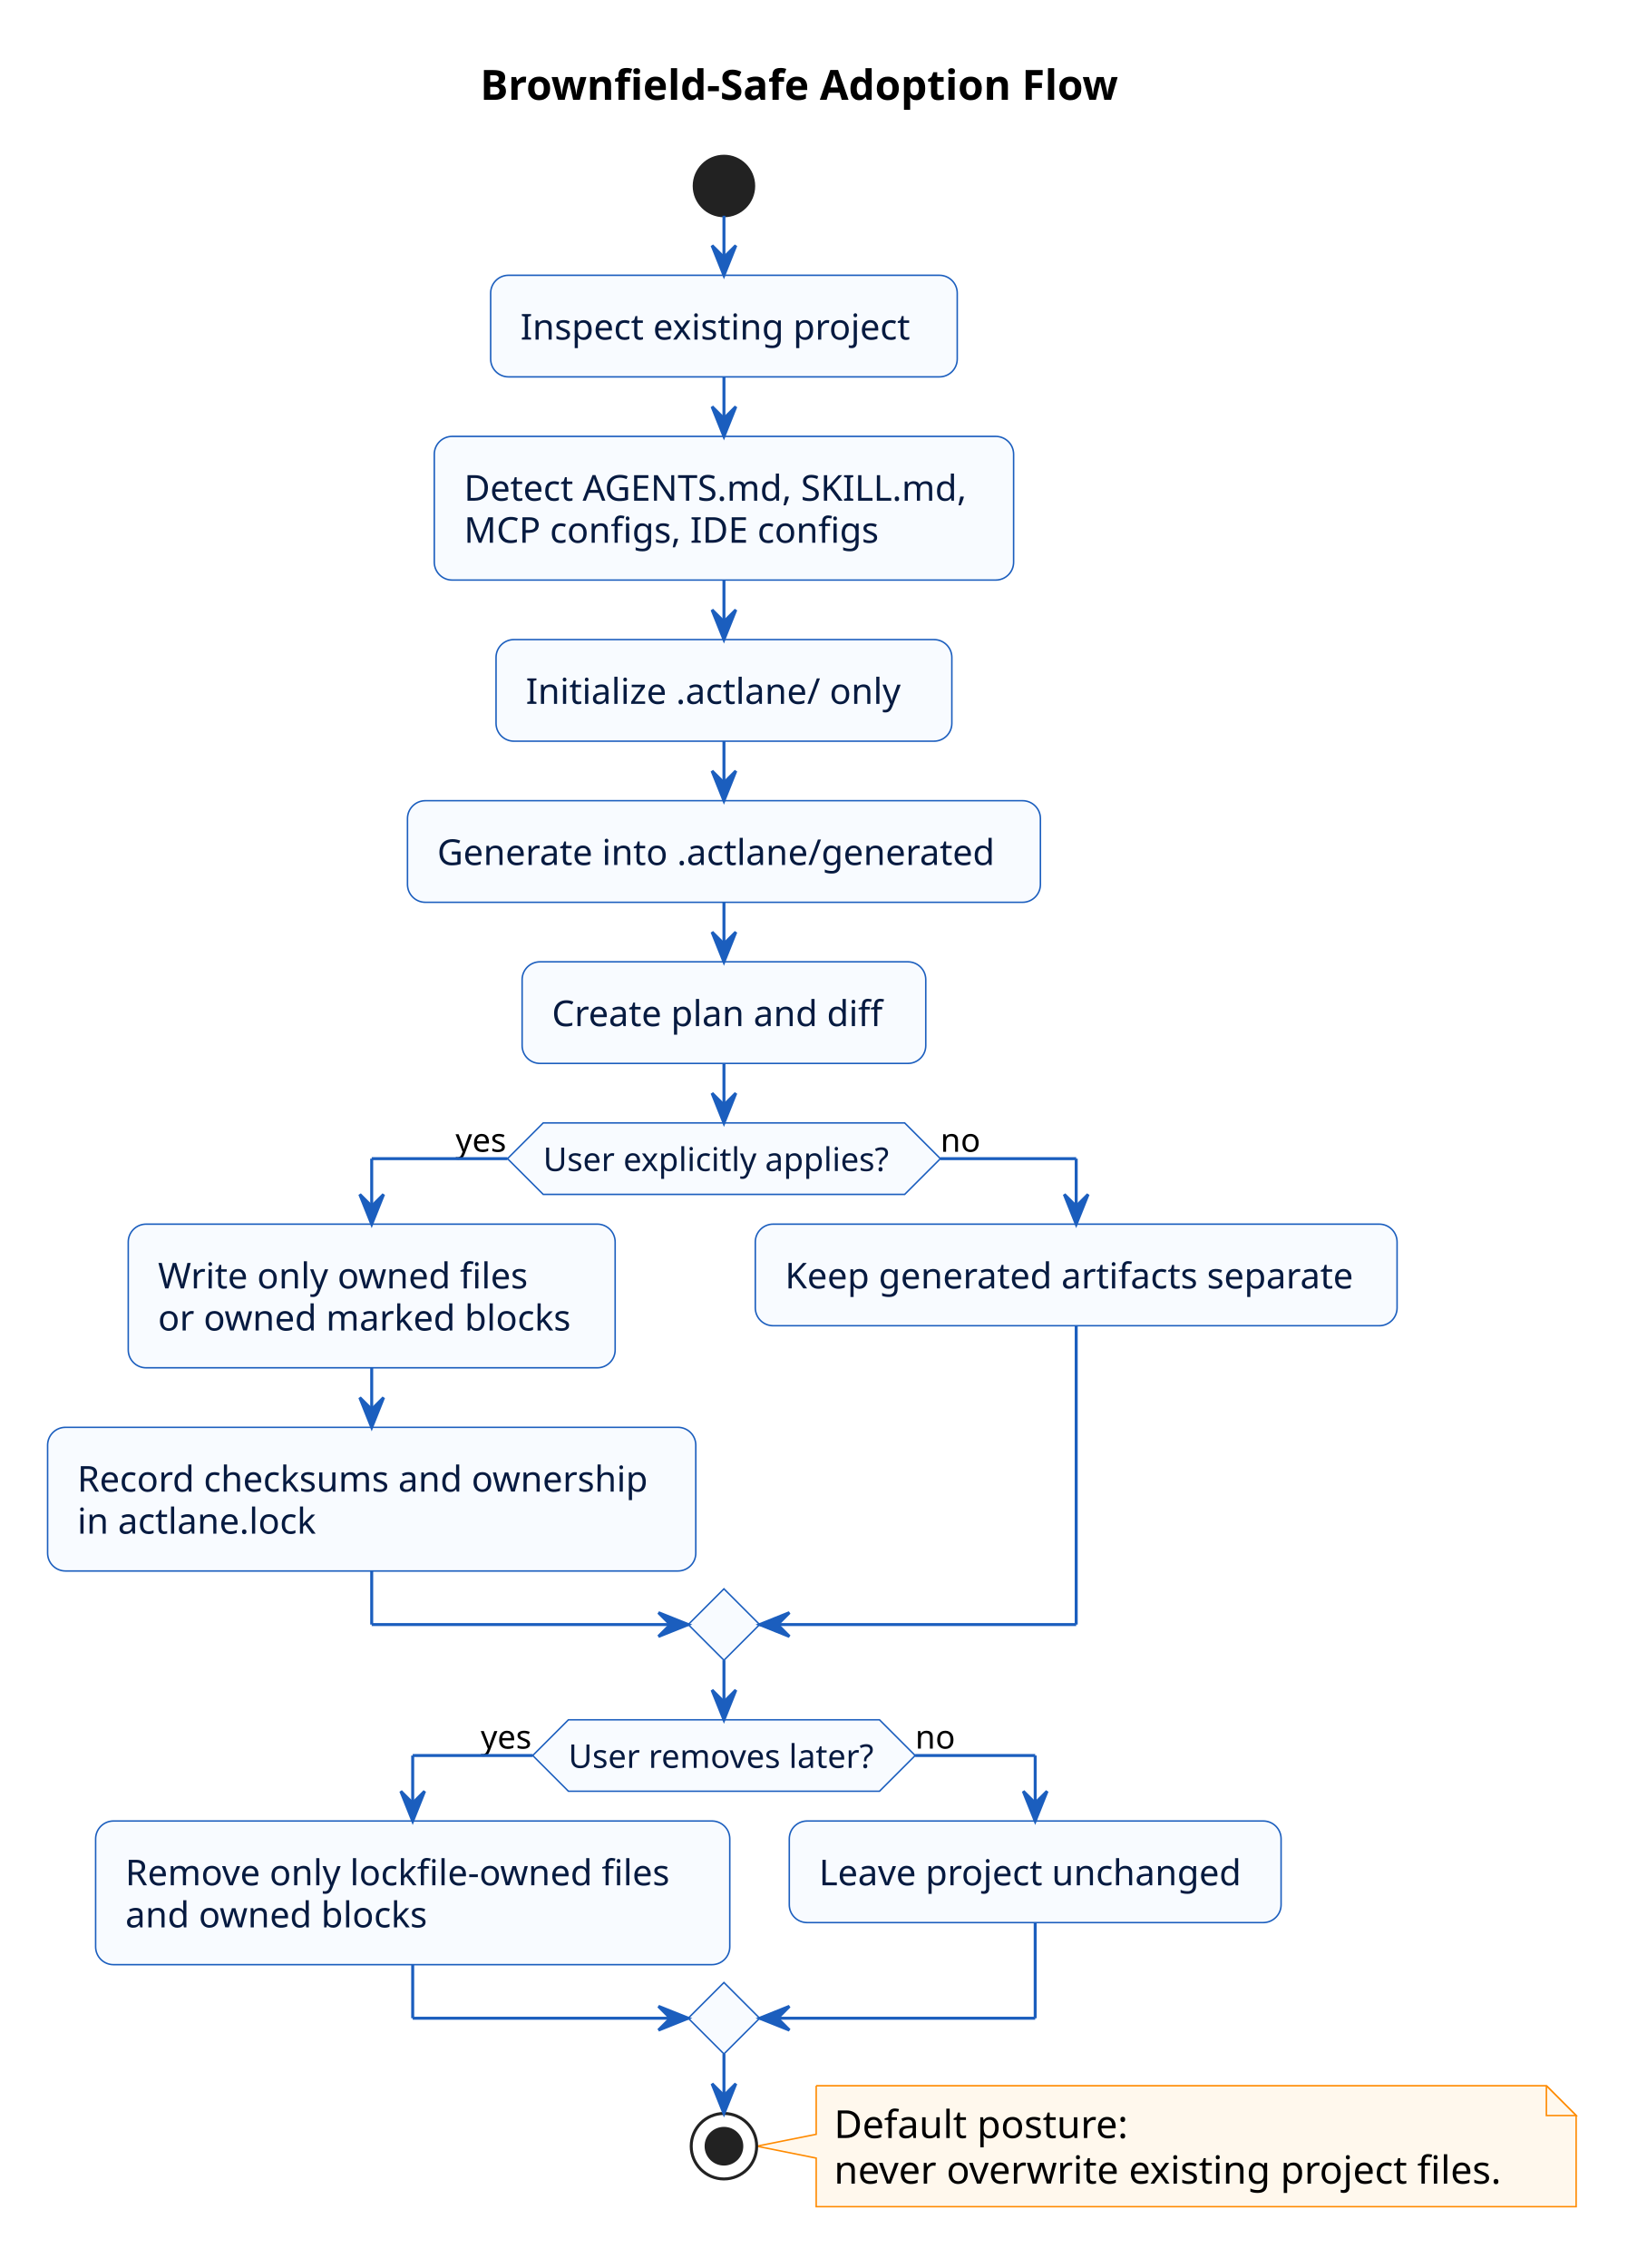
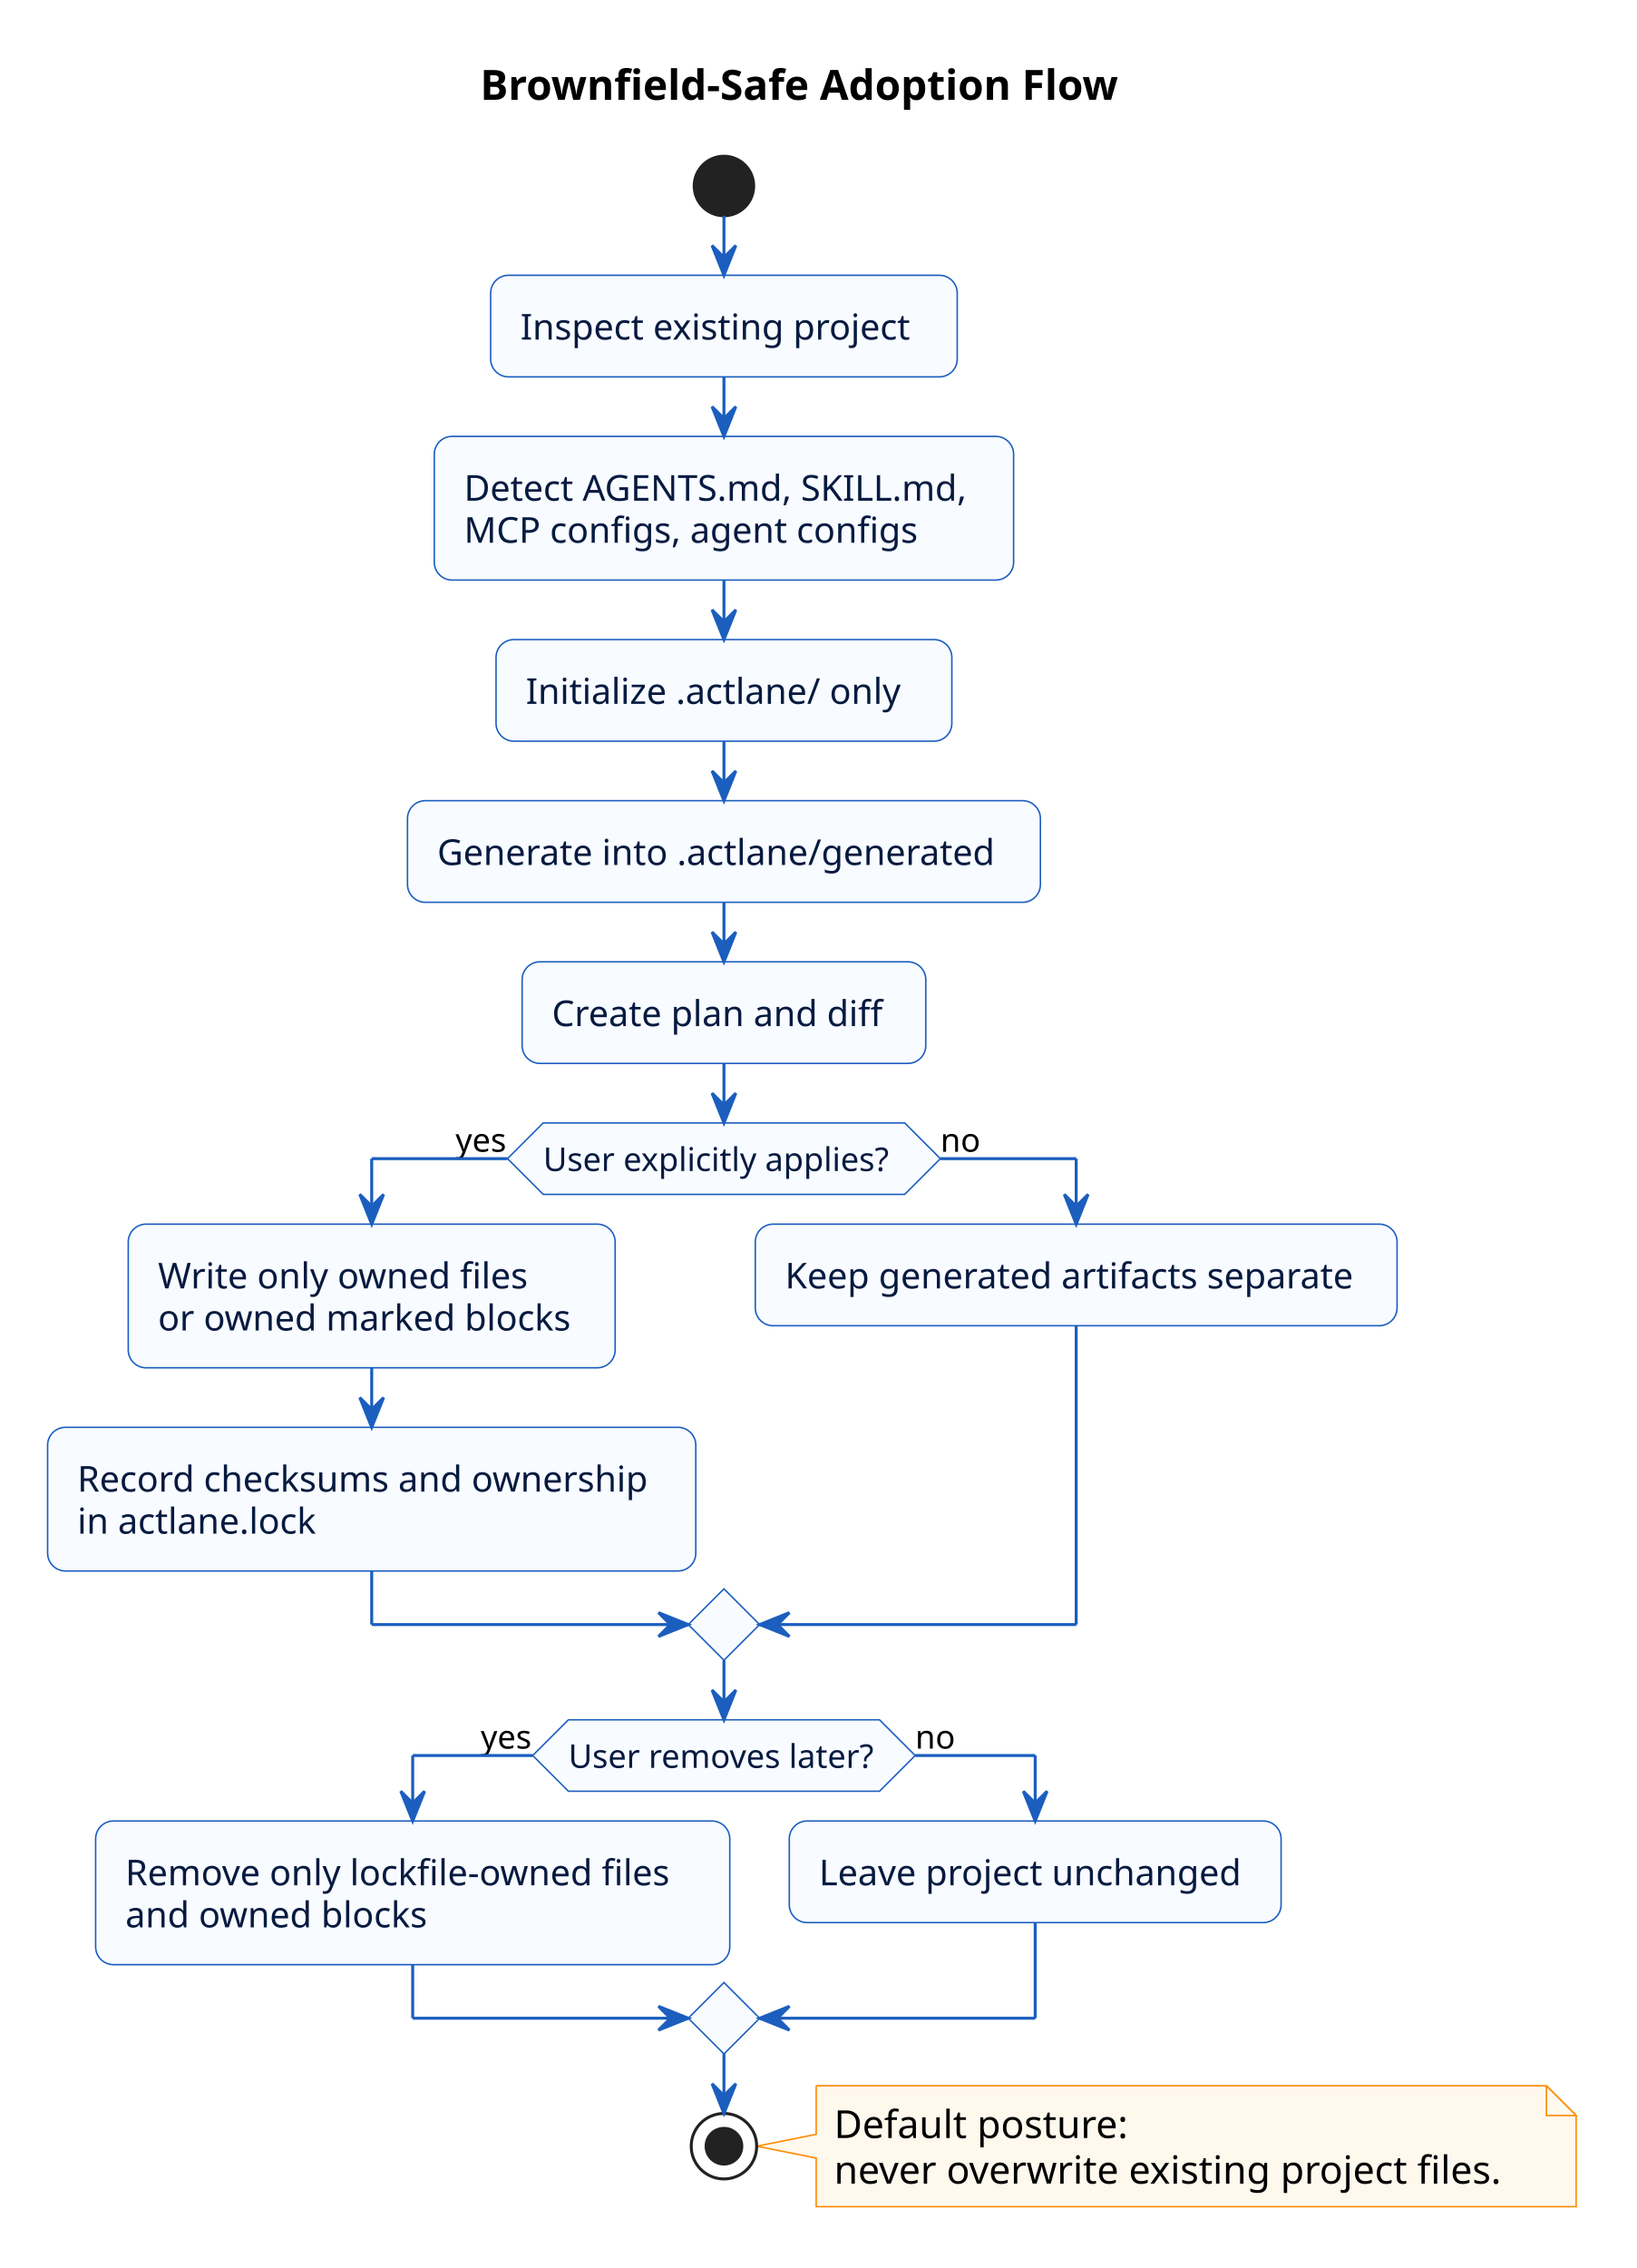
<svg xmlns="http://www.w3.org/2000/svg" contentStyleType="text/css" data-diagram-type="ACTIVITY" height="762px" preserveAspectRatio="none" style="width:550px;height:762px;background:#FFFFFF;" version="1.1" viewBox="0 0 550 762" width="550px" zoomAndPan="magnify">
  <defs />
  <g>
    <g class="title" data-source-line="11">
      <text fill="#000000" font-family="sans-serif" font-size="14" font-weight="700" lengthAdjust="spacing" textLength="225.969" x="161.371" y="33.535">Brownfield-Safe Adoption Flow</text>
    </g>
    <ellipse cx="243.304" cy="62.488" fill="#222222" rx="10" ry="10" style="stroke:#222222;stroke-width:1;" />
    <rect fill="#F8FBFF" height="34.133" rx="6" ry="6" style="stroke:#1B5EBE;stroke-width:0.5;" width="156.81" x="164.899" y="92.488" />
    <text fill="#061A40" font-family="sans-serif" font-size="12" lengthAdjust="spacing" textLength="136.81" x="174.899" y="114.09">Inspect existing project</text>
    <rect fill="#F8FBFF" height="48.266" rx="6" ry="6" style="stroke:#1B5EBE;stroke-width:0.5;" width="194.697" x="145.956" y="146.621" />
    <text fill="#061A40" font-family="sans-serif" font-size="12" lengthAdjust="spacing" textLength="174.697" x="155.956" y="168.223">Detect AGENTS.md, SKILL.md,</text>
-     <text fill="#061A40" font-family="sans-serif" font-size="12" lengthAdjust="spacing" textLength="144.299" x="155.956" y="182.356">MCP configs, IDE configs</text>
+     <text fill="#061A40" font-family="sans-serif" font-size="12" lengthAdjust="spacing" textLength="158.08" x="155.956" y="182.356">MCP configs, agent configs</text>
    <rect fill="#F8FBFF" height="34.133" rx="6" ry="6" style="stroke:#1B5EBE;stroke-width:0.5;" width="153.19" x="166.709" y="214.887" />
    <text fill="#061A40" font-family="sans-serif" font-size="12" lengthAdjust="spacing" textLength="133.19" x="176.709" y="236.488">Initialize .actlane/ only</text>
    <rect fill="#F8FBFF" height="34.133" rx="6" ry="6" style="stroke:#1B5EBE;stroke-width:0.5;" width="212.715" x="136.947" y="269.019" />
    <text fill="#061A40" font-family="sans-serif" font-size="12" lengthAdjust="spacing" textLength="192.715" x="146.947" y="290.621">Generate into .actlane/generated</text>
    <rect fill="#F8FBFF" height="34.133" rx="6" ry="6" style="stroke:#1B5EBE;stroke-width:0.5;" width="135.658" x="175.475" y="323.152" />
    <text fill="#061A40" font-family="sans-serif" font-size="12" lengthAdjust="spacing" textLength="115.658" x="185.475" y="344.754">Create plan and diff</text>
    <polygon fill="#F8FBFF" points="182.56,377.285,304.049,377.285,316.049,389.285,304.049,401.285,182.56,401.285,170.56,389.285,182.56,377.285" style="stroke:#1B5EBE;stroke-width:0.5;" />
    <text fill="#061A40" font-family="sans-serif" font-size="11" lengthAdjust="spacing" textLength="121.489" x="182.56" y="393.442">User explicitly applies?</text>
    <text fill="#000000" font-family="sans-serif" font-size="11" lengthAdjust="spacing" textLength="17.483" x="153.077" y="386.965">yes</text>
    <text fill="#000000" font-family="sans-serif" font-size="11" lengthAdjust="spacing" textLength="13.584" x="316.049" y="386.965">no</text>
    <rect fill="#F8FBFF" height="48.266" rx="6" ry="6" style="stroke:#1B5EBE;stroke-width:0.5;" width="163.637" x="43.102" y="411.285" />
    <text fill="#061A40" font-family="sans-serif" font-size="12" lengthAdjust="spacing" textLength="128.221" x="53.102" y="432.887">Write only owned files</text>
    <text fill="#061A40" font-family="sans-serif" font-size="12" lengthAdjust="spacing" textLength="143.637" x="53.102" y="447.019">or owned marked blocks</text>
    <rect fill="#F8FBFF" height="48.266" rx="6" ry="6" style="stroke:#1B5EBE;stroke-width:0.5;" width="217.842" x="16" y="479.551" />
    <text fill="#061A40" font-family="sans-serif" font-size="12" lengthAdjust="spacing" textLength="197.842" x="26" y="501.152">Record checksums and ownership</text>
    <text fill="#061A40" font-family="sans-serif" font-size="12" lengthAdjust="spacing" textLength="84" x="26" y="515.285">in actlane.lock</text>
    <rect fill="#F8FBFF" height="34.133" rx="6" ry="6" style="stroke:#1B5EBE;stroke-width:0.5;" width="215.691" x="253.842" y="411.285" />
    <text fill="#061A40" font-family="sans-serif" font-size="12" lengthAdjust="spacing" textLength="195.691" x="263.842" y="432.887">Keep generated artifacts separate</text>
    <polygon fill="#F8FBFF" points="243.304,533.816,255.304,545.816,243.304,557.816,231.304,545.816,243.304,533.816" style="stroke:#1B5EBE;stroke-width:0.5;" />
    <polygon fill="#F8FBFF" points="191.033,577.816,295.576,577.816,307.576,589.816,295.576,601.816,191.033,601.816,179.033,589.816,191.033,577.816" style="stroke:#1B5EBE;stroke-width:0.5;" />
    <text fill="#061A40" font-family="sans-serif" font-size="11" lengthAdjust="spacing" textLength="104.543" x="191.033" y="593.974">User removes later?</text>
    <text fill="#000000" font-family="sans-serif" font-size="11" lengthAdjust="spacing" textLength="17.483" x="161.55" y="587.496">yes</text>
    <text fill="#000000" font-family="sans-serif" font-size="11" lengthAdjust="spacing" textLength="13.584" x="307.576" y="587.496">no</text>
    <rect fill="#F8FBFF" height="48.266" rx="6" ry="6" style="stroke:#1B5EBE;stroke-width:0.5;" width="213.125" x="32.138" y="611.816" />
    <text fill="#061A40" font-family="sans-serif" font-size="12" lengthAdjust="spacing" textLength="193.125" x="42.138" y="633.418">Remove only lockfile-owned files</text>
    <text fill="#061A40" font-family="sans-serif" font-size="12" lengthAdjust="spacing" textLength="105.193" x="42.138" y="647.551">and owned blocks</text>
    <rect fill="#F8FBFF" height="34.133" rx="6" ry="6" style="stroke:#1B5EBE;stroke-width:0.5;" width="165.289" x="265.263" y="611.816" />
    <text fill="#061A40" font-family="sans-serif" font-size="12" lengthAdjust="spacing" textLength="145.289" x="275.263" y="633.418">Leave project unchanged</text>
    <polygon fill="#F8FBFF" points="243.304,666.082,255.304,678.082,243.304,690.082,231.304,678.082,243.304,666.082" style="stroke:#1B5EBE;stroke-width:0.5;" />
    <path d="M274.304,700.771 L274.304,717.082 L254.304,721.082 L274.304,725.082 L274.304,741.393 A0,0 0 0 0 274.304,741.393 L529.71,741.393 A0,0 0 0 0 529.71,741.393 L529.71,710.771 L519.71,700.771 L274.304,700.771 A0,0 0 0 0 274.304,700.771" fill="#FFF8ED" style="stroke:#FF8A00;stroke-width:0.5;" />
    <path d="M519.71,700.771 L519.71,710.771 L529.71,710.771 L519.71,700.771" fill="#FFF8ED" style="stroke:#FF8A00;stroke-width:0.5;" />
    <text fill="#000000" font-family="sans-serif" font-size="13" lengthAdjust="spacing" textLength="102.14" x="280.304" y="718.34">Default posture:</text>
    <text fill="#000000" font-family="sans-serif" font-size="13" lengthAdjust="spacing" textLength="234.406" x="280.304" y="733.65">never overwrite existing project files.</text>
    <ellipse cx="243.304" cy="721.082" fill="none" rx="11" ry="11" style="stroke:#222222;stroke-width:1;" />
    <ellipse cx="243.304" cy="721.082" fill="#222222" rx="6" ry="6" style="stroke:#222222;stroke-width:1;" />
    <line style="stroke:#1B5EBE;stroke-width:1;" x1="243.304" x2="243.304" y1="72.488" y2="92.488" />
    <polygon fill="#1B5EBE" points="239.304,82.488,243.304,92.488,247.304,82.488,243.304,86.488" style="stroke:#1B5EBE;stroke-width:1;" />
    <line style="stroke:#1B5EBE;stroke-width:1;" x1="243.304" x2="243.304" y1="126.621" y2="146.621" />
    <polygon fill="#1B5EBE" points="239.304,136.621,243.304,146.621,247.304,136.621,243.304,140.621" style="stroke:#1B5EBE;stroke-width:1;" />
    <line style="stroke:#1B5EBE;stroke-width:1;" x1="243.304" x2="243.304" y1="194.887" y2="214.887" />
    <polygon fill="#1B5EBE" points="239.304,204.887,243.304,214.887,247.304,204.887,243.304,208.887" style="stroke:#1B5EBE;stroke-width:1;" />
    <line style="stroke:#1B5EBE;stroke-width:1;" x1="243.304" x2="243.304" y1="249.019" y2="269.019" />
    <polygon fill="#1B5EBE" points="239.304,259.019,243.304,269.019,247.304,259.019,243.304,263.019" style="stroke:#1B5EBE;stroke-width:1;" />
    <line style="stroke:#1B5EBE;stroke-width:1;" x1="243.304" x2="243.304" y1="303.152" y2="323.152" />
    <polygon fill="#1B5EBE" points="239.304,313.152,243.304,323.152,247.304,313.152,243.304,317.152" style="stroke:#1B5EBE;stroke-width:1;" />
    <line style="stroke:#1B5EBE;stroke-width:1;" x1="124.921" x2="124.921" y1="459.551" y2="479.551" />
    <polygon fill="#1B5EBE" points="120.921,469.551,124.921,479.551,128.921,469.551,124.921,473.551" style="stroke:#1B5EBE;stroke-width:1;" />
    <line style="stroke:#1B5EBE;stroke-width:1;" x1="170.56" x2="124.921" y1="389.285" y2="389.285" />
    <line style="stroke:#1B5EBE;stroke-width:1;" x1="124.921" x2="124.921" y1="389.285" y2="411.285" />
    <polygon fill="#1B5EBE" points="120.921,401.285,124.921,411.285,128.921,401.285,124.921,405.285" style="stroke:#1B5EBE;stroke-width:1;" />
    <line style="stroke:#1B5EBE;stroke-width:1;" x1="316.049" x2="361.688" y1="389.285" y2="389.285" />
    <line style="stroke:#1B5EBE;stroke-width:1;" x1="361.688" x2="361.688" y1="389.285" y2="411.285" />
    <polygon fill="#1B5EBE" points="357.688,401.285,361.688,411.285,365.688,401.285,361.688,405.285" style="stroke:#1B5EBE;stroke-width:1;" />
    <line style="stroke:#1B5EBE;stroke-width:1;" x1="124.921" x2="124.921" y1="527.816" y2="545.816" />
    <line style="stroke:#1B5EBE;stroke-width:1;" x1="124.921" x2="231.304" y1="545.816" y2="545.816" />
    <polygon fill="#1B5EBE" points="221.304,541.816,231.304,545.816,221.304,549.816,225.304,545.816" style="stroke:#1B5EBE;stroke-width:1;" />
    <line style="stroke:#1B5EBE;stroke-width:1;" x1="361.688" x2="361.688" y1="445.418" y2="545.816" />
    <line style="stroke:#1B5EBE;stroke-width:1;" x1="361.688" x2="255.304" y1="545.816" y2="545.816" />
    <polygon fill="#1B5EBE" points="265.304,541.816,255.304,545.816,265.304,549.816,261.304,545.816" style="stroke:#1B5EBE;stroke-width:1;" />
    <line style="stroke:#1B5EBE;stroke-width:1;" x1="243.304" x2="243.304" y1="357.285" y2="377.285" />
    <polygon fill="#1B5EBE" points="239.304,367.285,243.304,377.285,247.304,367.285,243.304,371.285" style="stroke:#1B5EBE;stroke-width:1;" />
    <line style="stroke:#1B5EBE;stroke-width:1;" x1="179.033" x2="138.701" y1="589.816" y2="589.816" />
    <line style="stroke:#1B5EBE;stroke-width:1;" x1="138.701" x2="138.701" y1="589.816" y2="611.816" />
    <polygon fill="#1B5EBE" points="134.701,601.816,138.701,611.816,142.701,601.816,138.701,605.816" style="stroke:#1B5EBE;stroke-width:1;" />
    <line style="stroke:#1B5EBE;stroke-width:1;" x1="307.576" x2="347.908" y1="589.816" y2="589.816" />
    <line style="stroke:#1B5EBE;stroke-width:1;" x1="347.908" x2="347.908" y1="589.816" y2="611.816" />
    <polygon fill="#1B5EBE" points="343.908,601.816,347.908,611.816,351.908,601.816,347.908,605.816" style="stroke:#1B5EBE;stroke-width:1;" />
    <line style="stroke:#1B5EBE;stroke-width:1;" x1="138.701" x2="138.701" y1="660.082" y2="678.082" />
    <line style="stroke:#1B5EBE;stroke-width:1;" x1="138.701" x2="231.304" y1="678.082" y2="678.082" />
    <polygon fill="#1B5EBE" points="221.304,674.082,231.304,678.082,221.304,682.082,225.304,678.082" style="stroke:#1B5EBE;stroke-width:1;" />
    <line style="stroke:#1B5EBE;stroke-width:1;" x1="347.908" x2="347.908" y1="645.949" y2="678.082" />
    <line style="stroke:#1B5EBE;stroke-width:1;" x1="347.908" x2="255.304" y1="678.082" y2="678.082" />
    <polygon fill="#1B5EBE" points="265.304,674.082,255.304,678.082,265.304,682.082,261.304,678.082" style="stroke:#1B5EBE;stroke-width:1;" />
    <line style="stroke:#1B5EBE;stroke-width:1;" x1="243.304" x2="243.304" y1="557.816" y2="577.816" />
    <polygon fill="#1B5EBE" points="239.304,567.816,243.304,577.816,247.304,567.816,243.304,571.816" style="stroke:#1B5EBE;stroke-width:1;" />
    <line style="stroke:#1B5EBE;stroke-width:1;" x1="243.304" x2="243.304" y1="690.082" y2="710.082" />
    <polygon fill="#1B5EBE" points="239.304,700.082,243.304,710.082,247.304,700.082,243.304,704.082" style="stroke:#1B5EBE;stroke-width:1;" />
  </g>
</svg>
